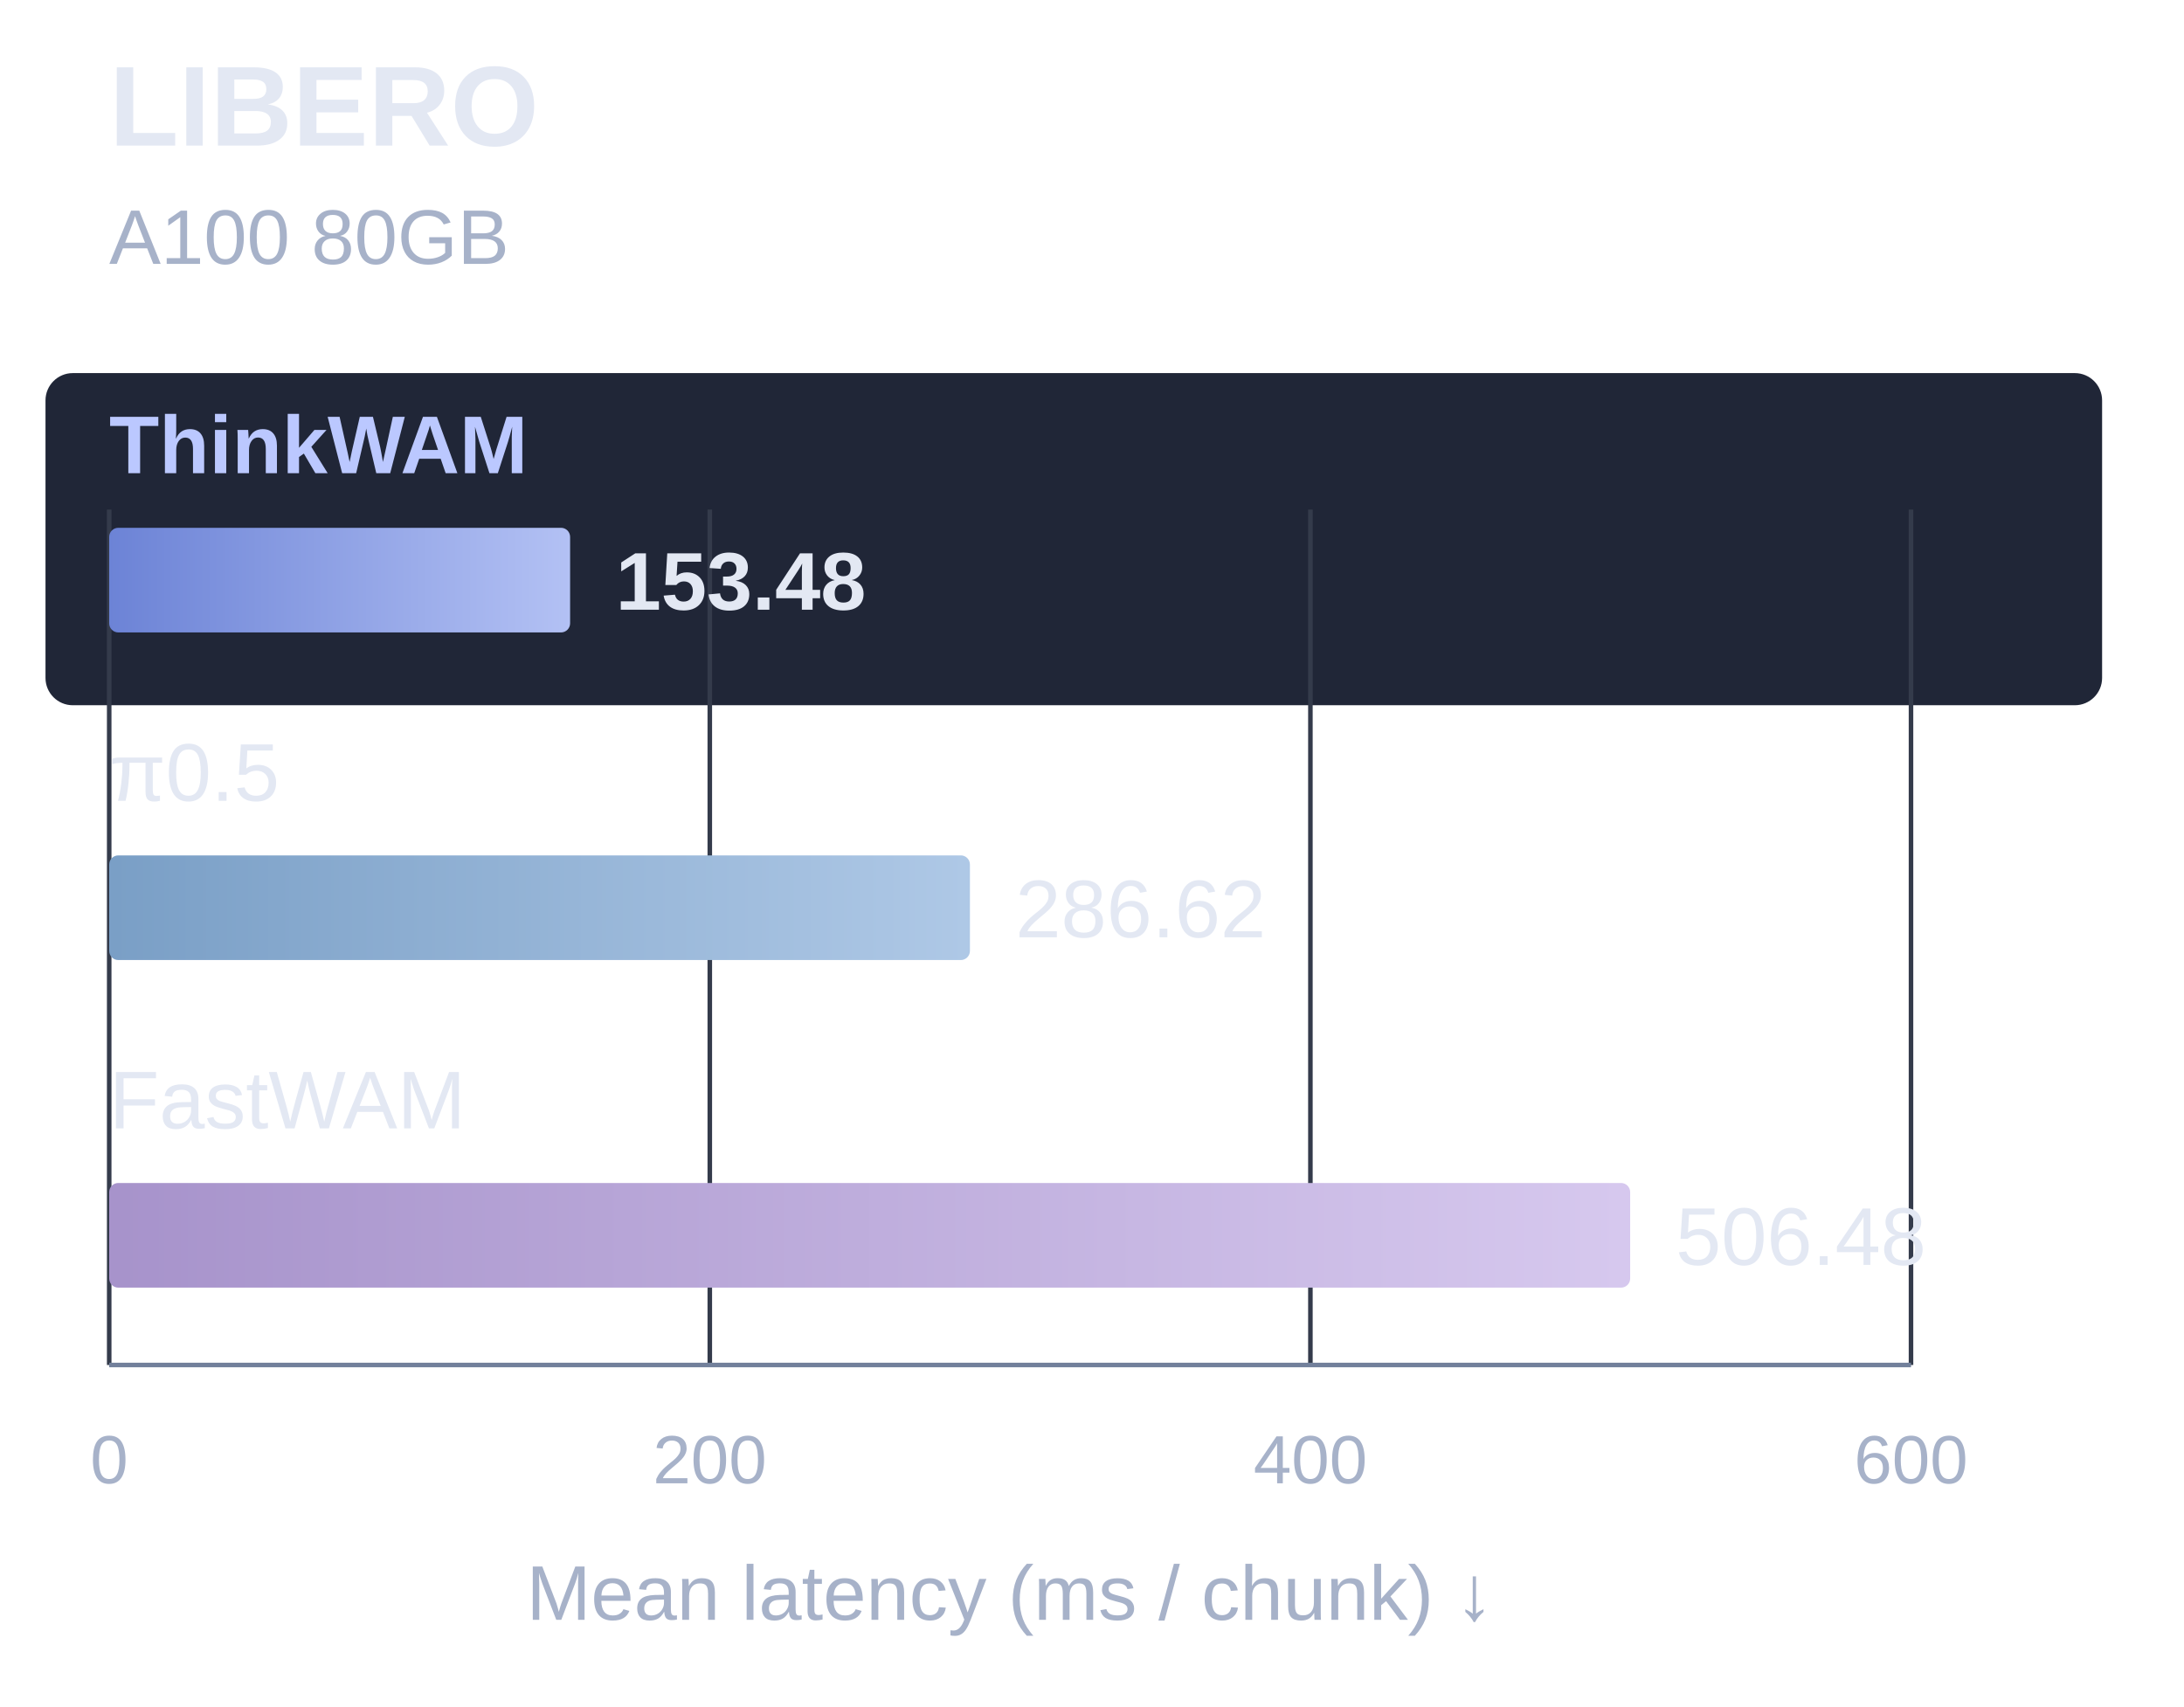
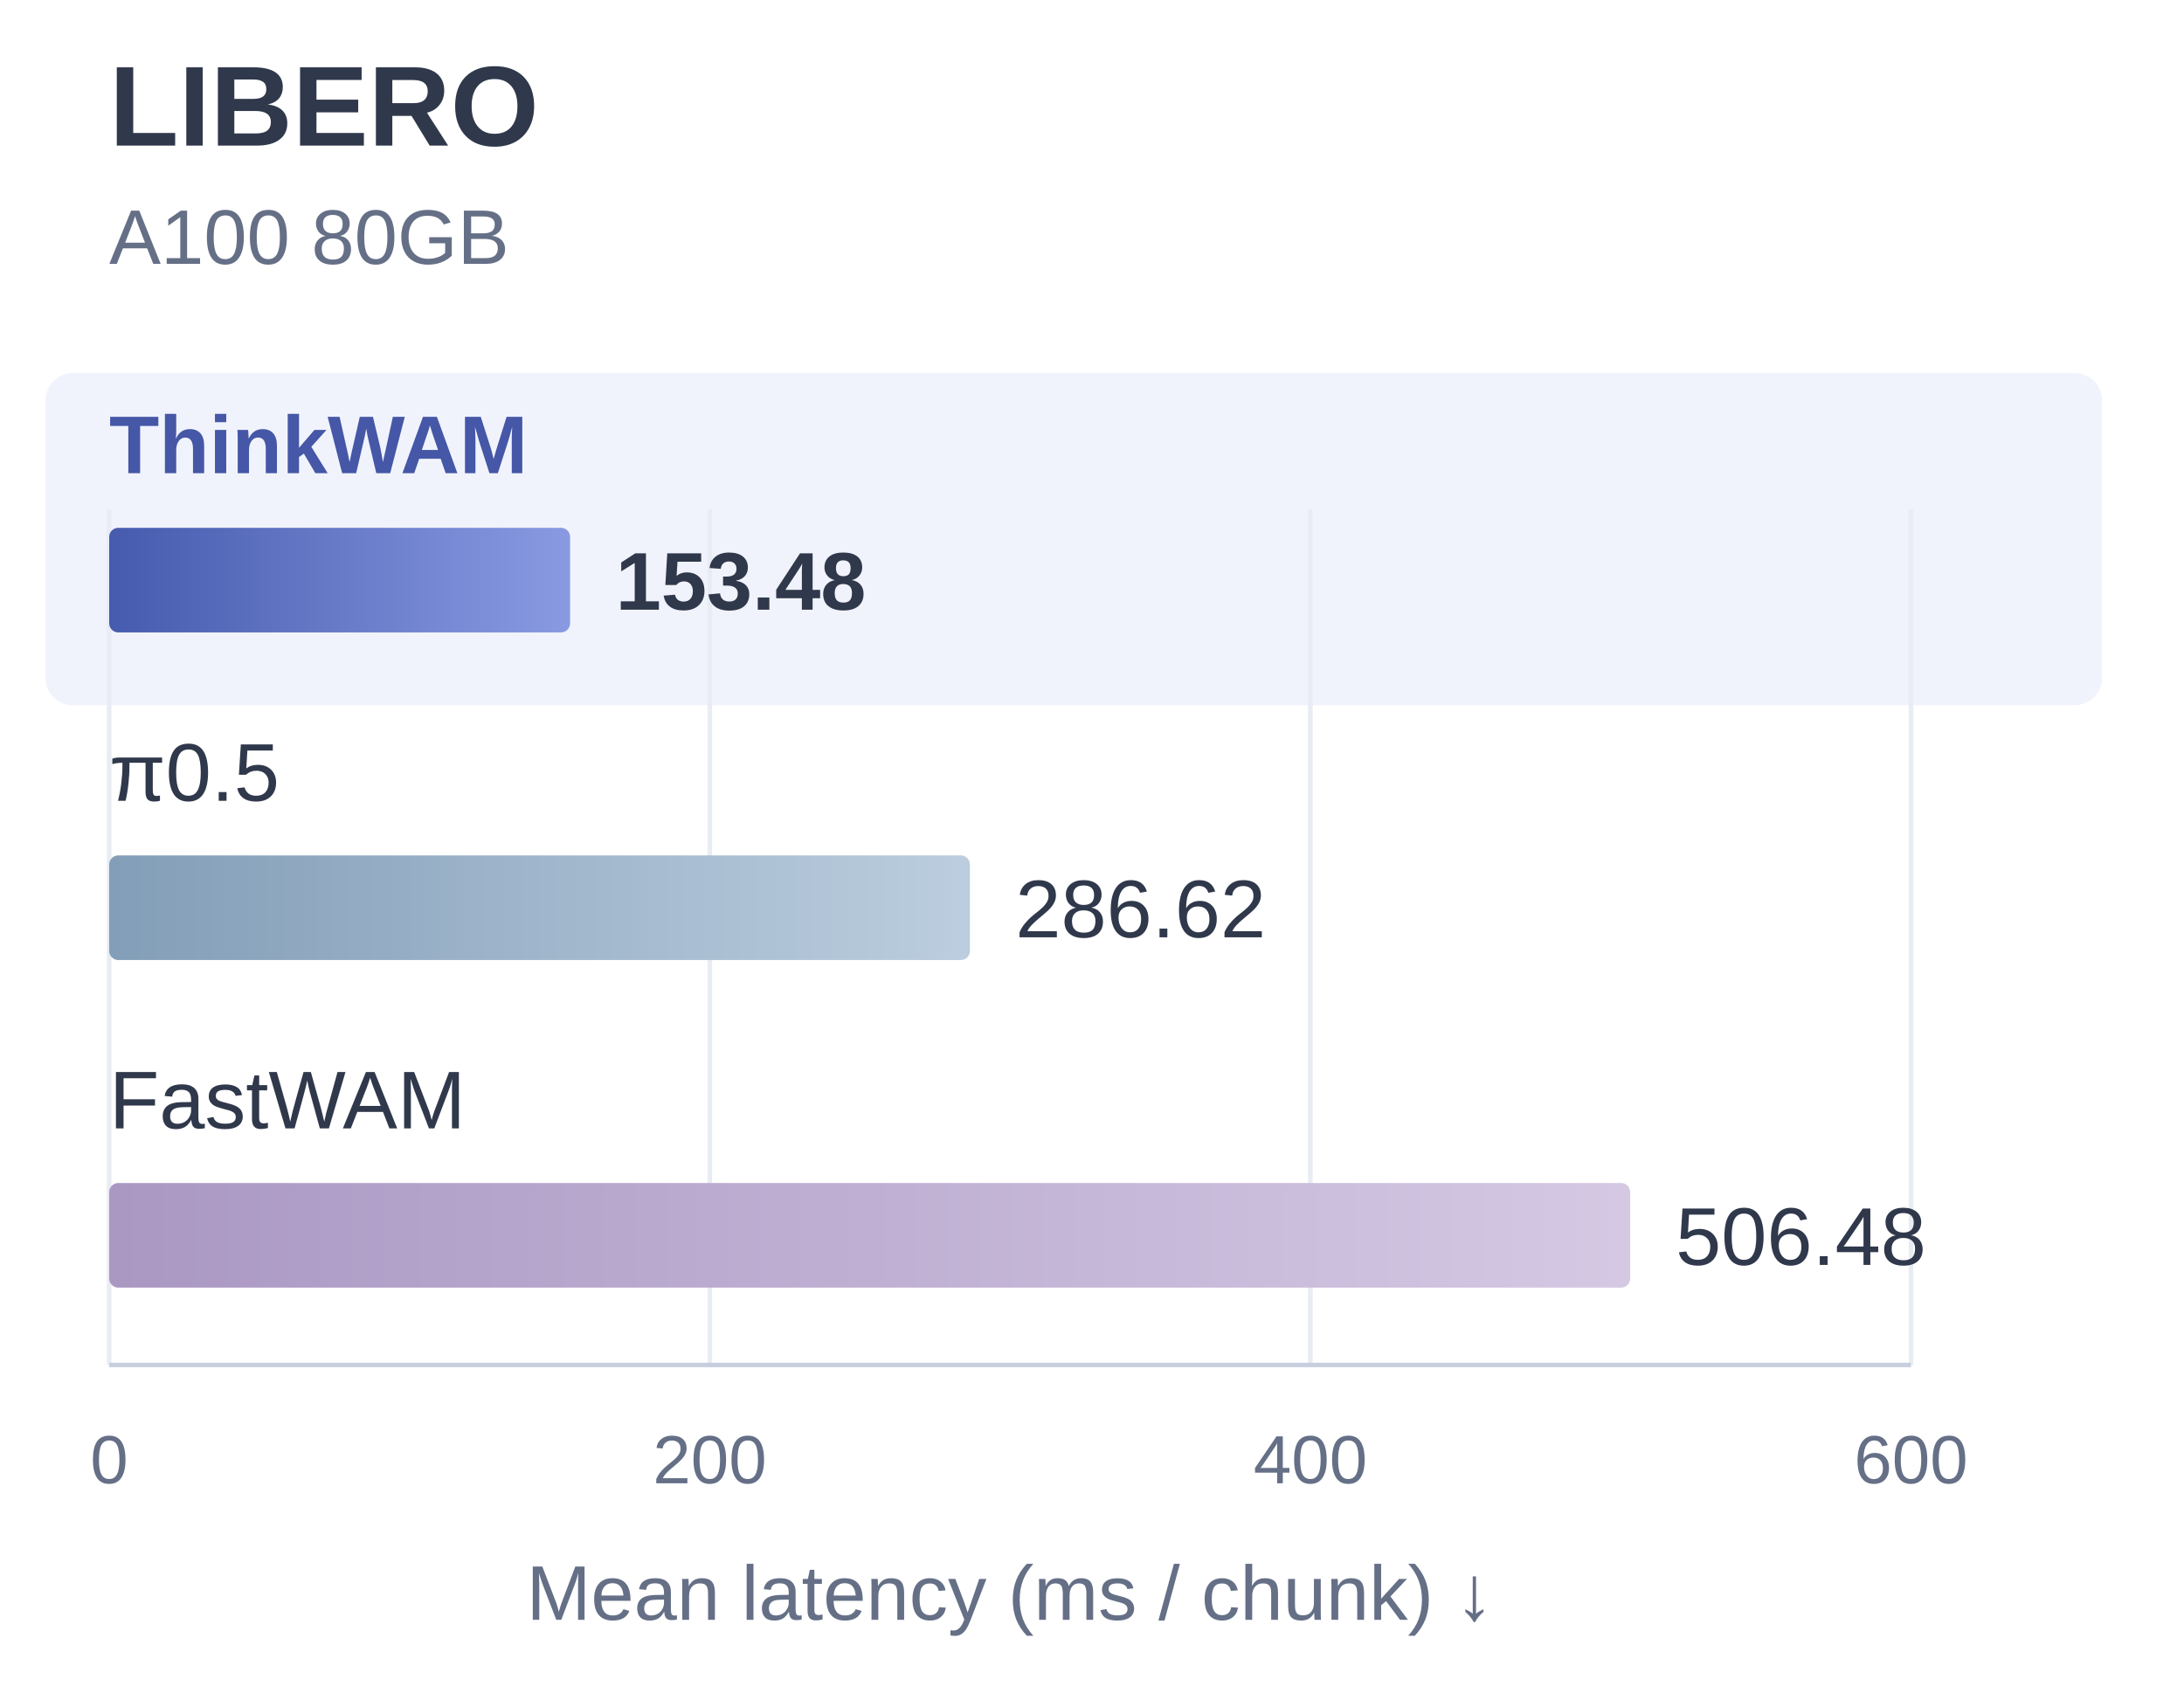
<svg xmlns="http://www.w3.org/2000/svg" width="480" height="375" viewBox="0 0 480 375" role="img" aria-labelledby="chart-title chart-desc">
  <defs>
    <linearGradient id="bar-ours" x1="0" y1="0" x2="1" y2="0">
-       <stop offset="0" stop-color="#6C83D6" />
-       <stop offset="1" stop-color="#B3C1F4" />
+       <stop offset="0" stop-color="#465BAE" />
+       <stop offset="1" stop-color="#899AE2" />
    </linearGradient>
    <linearGradient id="bar-pi" x1="0" y1="0" x2="1" y2="0">
-       <stop offset="0" stop-color="#7A9FC6" />
-       <stop offset="1" stop-color="#AEC8E6" />
+       <stop offset="0" stop-color="#839EB8" />
+       <stop offset="1" stop-color="#BBCDDE" />
    </linearGradient>
    <linearGradient id="bar-fast" x1="0" y1="0" x2="1" y2="0">
-       <stop offset="0" stop-color="#A793CB" />
-       <stop offset="1" stop-color="#D6C8EE" />
+       <stop offset="0" stop-color="#AA98C3" />
+       <stop offset="1" stop-color="#D4C8E3" />
    </linearGradient>
  </defs>
  <style>text{font-family:Arial,Helvetica,sans-serif;font-variant-numeric:tabular-nums}</style>
  <rect width="480" height="375" fill="none" />
-   <text x="24" y="32" font-size="25" font-weight="650" fill="#E3E8F3" text-anchor="start">LIBERO</text>
-   <text x="24" y="58" font-size="17" font-weight="400" fill="#A7B2C9" text-anchor="start">A100 80GB</text>
-   <rect x="10" y="82" width="452" height="73" rx="6" fill="#202637" />
-   <line x1="24" y1="112" x2="24" y2="300" stroke="#343B4B" stroke-width="1" />
-   <text x="24" y="326" font-size="15" font-weight="400" fill="#A7B2C9" text-anchor="middle">0</text>
-   <line x1="156" y1="112" x2="156" y2="300" stroke="#343B4B" stroke-width="1" />
-   <text x="156" y="326" font-size="15" font-weight="400" fill="#A7B2C9" text-anchor="middle">200</text>
-   <line x1="288" y1="112" x2="288" y2="300" stroke="#343B4B" stroke-width="1" />
-   <text x="288" y="326" font-size="15" font-weight="400" fill="#A7B2C9" text-anchor="middle">400</text>
-   <line x1="420" y1="112" x2="420" y2="300" stroke="#343B4B" stroke-width="1" />
-   <text x="420" y="326" font-size="15" font-weight="400" fill="#A7B2C9" text-anchor="middle">600</text>
-   <text x="24" y="104" font-size="18" font-weight="650" fill="#BBC8FF" text-anchor="start">ThinkWAM</text>
+   <text x="24" y="32" font-size="25" font-weight="650" fill="#30384B" text-anchor="start">LIBERO</text>
+   <text x="24" y="58" font-size="17" font-weight="400" fill="#657087" text-anchor="start">A100 80GB</text>
+   <rect x="10" y="82" width="452" height="73" rx="6" fill="#F1F3FC" />
+   <line x1="24" y1="112" x2="24" y2="300" stroke="#E8ECF3" stroke-width="1" />
+   <text x="24" y="326" font-size="15" font-weight="400" fill="#657087" text-anchor="middle">0</text>
+   <line x1="156" y1="112" x2="156" y2="300" stroke="#E8ECF3" stroke-width="1" />
+   <text x="156" y="326" font-size="15" font-weight="400" fill="#657087" text-anchor="middle">200</text>
+   <line x1="288" y1="112" x2="288" y2="300" stroke="#E8ECF3" stroke-width="1" />
+   <text x="288" y="326" font-size="15" font-weight="400" fill="#657087" text-anchor="middle">400</text>
+   <line x1="420" y1="112" x2="420" y2="300" stroke="#E8ECF3" stroke-width="1" />
+   <text x="420" y="326" font-size="15" font-weight="400" fill="#657087" text-anchor="middle">600</text>
+   <text x="24" y="104" font-size="18" font-weight="650" fill="#4557A6" text-anchor="start">ThinkWAM</text>
  <rect data-method="ThinkWAM" data-value="153.48" x="24" y="116" width="101.297" height="23" rx="2" fill="url(#bar-ours)" />
-   <text x="135.297" y="134" font-size="18" font-weight="650" fill="#E3E8F3" text-anchor="start">153.48</text>
-   <text x="24" y="176" font-size="18" font-weight="400" fill="#E3E8F3" text-anchor="start">π0.5</text>
+   <text x="135.297" y="134" font-size="18" font-weight="650" fill="#30384B" text-anchor="start">153.48</text>
+   <text x="24" y="176" font-size="18" font-weight="400" fill="#30384B" text-anchor="start">π0.5</text>
  <rect data-method="π0.5" data-value="286.62" x="24" y="188" width="189.169" height="23" rx="2" fill="url(#bar-pi)" />
-   <text x="223.169" y="206" font-size="18" font-weight="400" fill="#E3E8F3" text-anchor="start">286.62</text>
-   <text x="24" y="248" font-size="18" font-weight="400" fill="#E3E8F3" text-anchor="start">FastWAM</text>
+   <text x="223.169" y="206" font-size="18" font-weight="400" fill="#30384B" text-anchor="start">286.62</text>
+   <text x="24" y="248" font-size="18" font-weight="400" fill="#30384B" text-anchor="start">FastWAM</text>
  <rect data-method="FastWAM" data-value="506.48" x="24" y="260" width="334.277" height="23" rx="2" fill="url(#bar-fast)" />
-   <text x="368.277" y="278" font-size="18" font-weight="400" fill="#E3E8F3" text-anchor="start">506.48</text>
-   <line x1="24" y1="300" x2="420" y2="300" stroke="#72809B" stroke-width="1" />
-   <text x="222" y="356" font-size="17" font-weight="400" fill="#A7B2C9" text-anchor="middle">Mean latency (ms / chunk) ↓</text>
+   <text x="368.277" y="278" font-size="18" font-weight="400" fill="#30384B" text-anchor="start">506.48</text>
+   <line x1="24" y1="300" x2="420" y2="300" stroke="#C7CFDF" stroke-width="1" />
+   <text x="222" y="356" font-size="17" font-weight="400" fill="#657087" text-anchor="middle">Mean latency (ms / chunk) ↓</text>
</svg>
